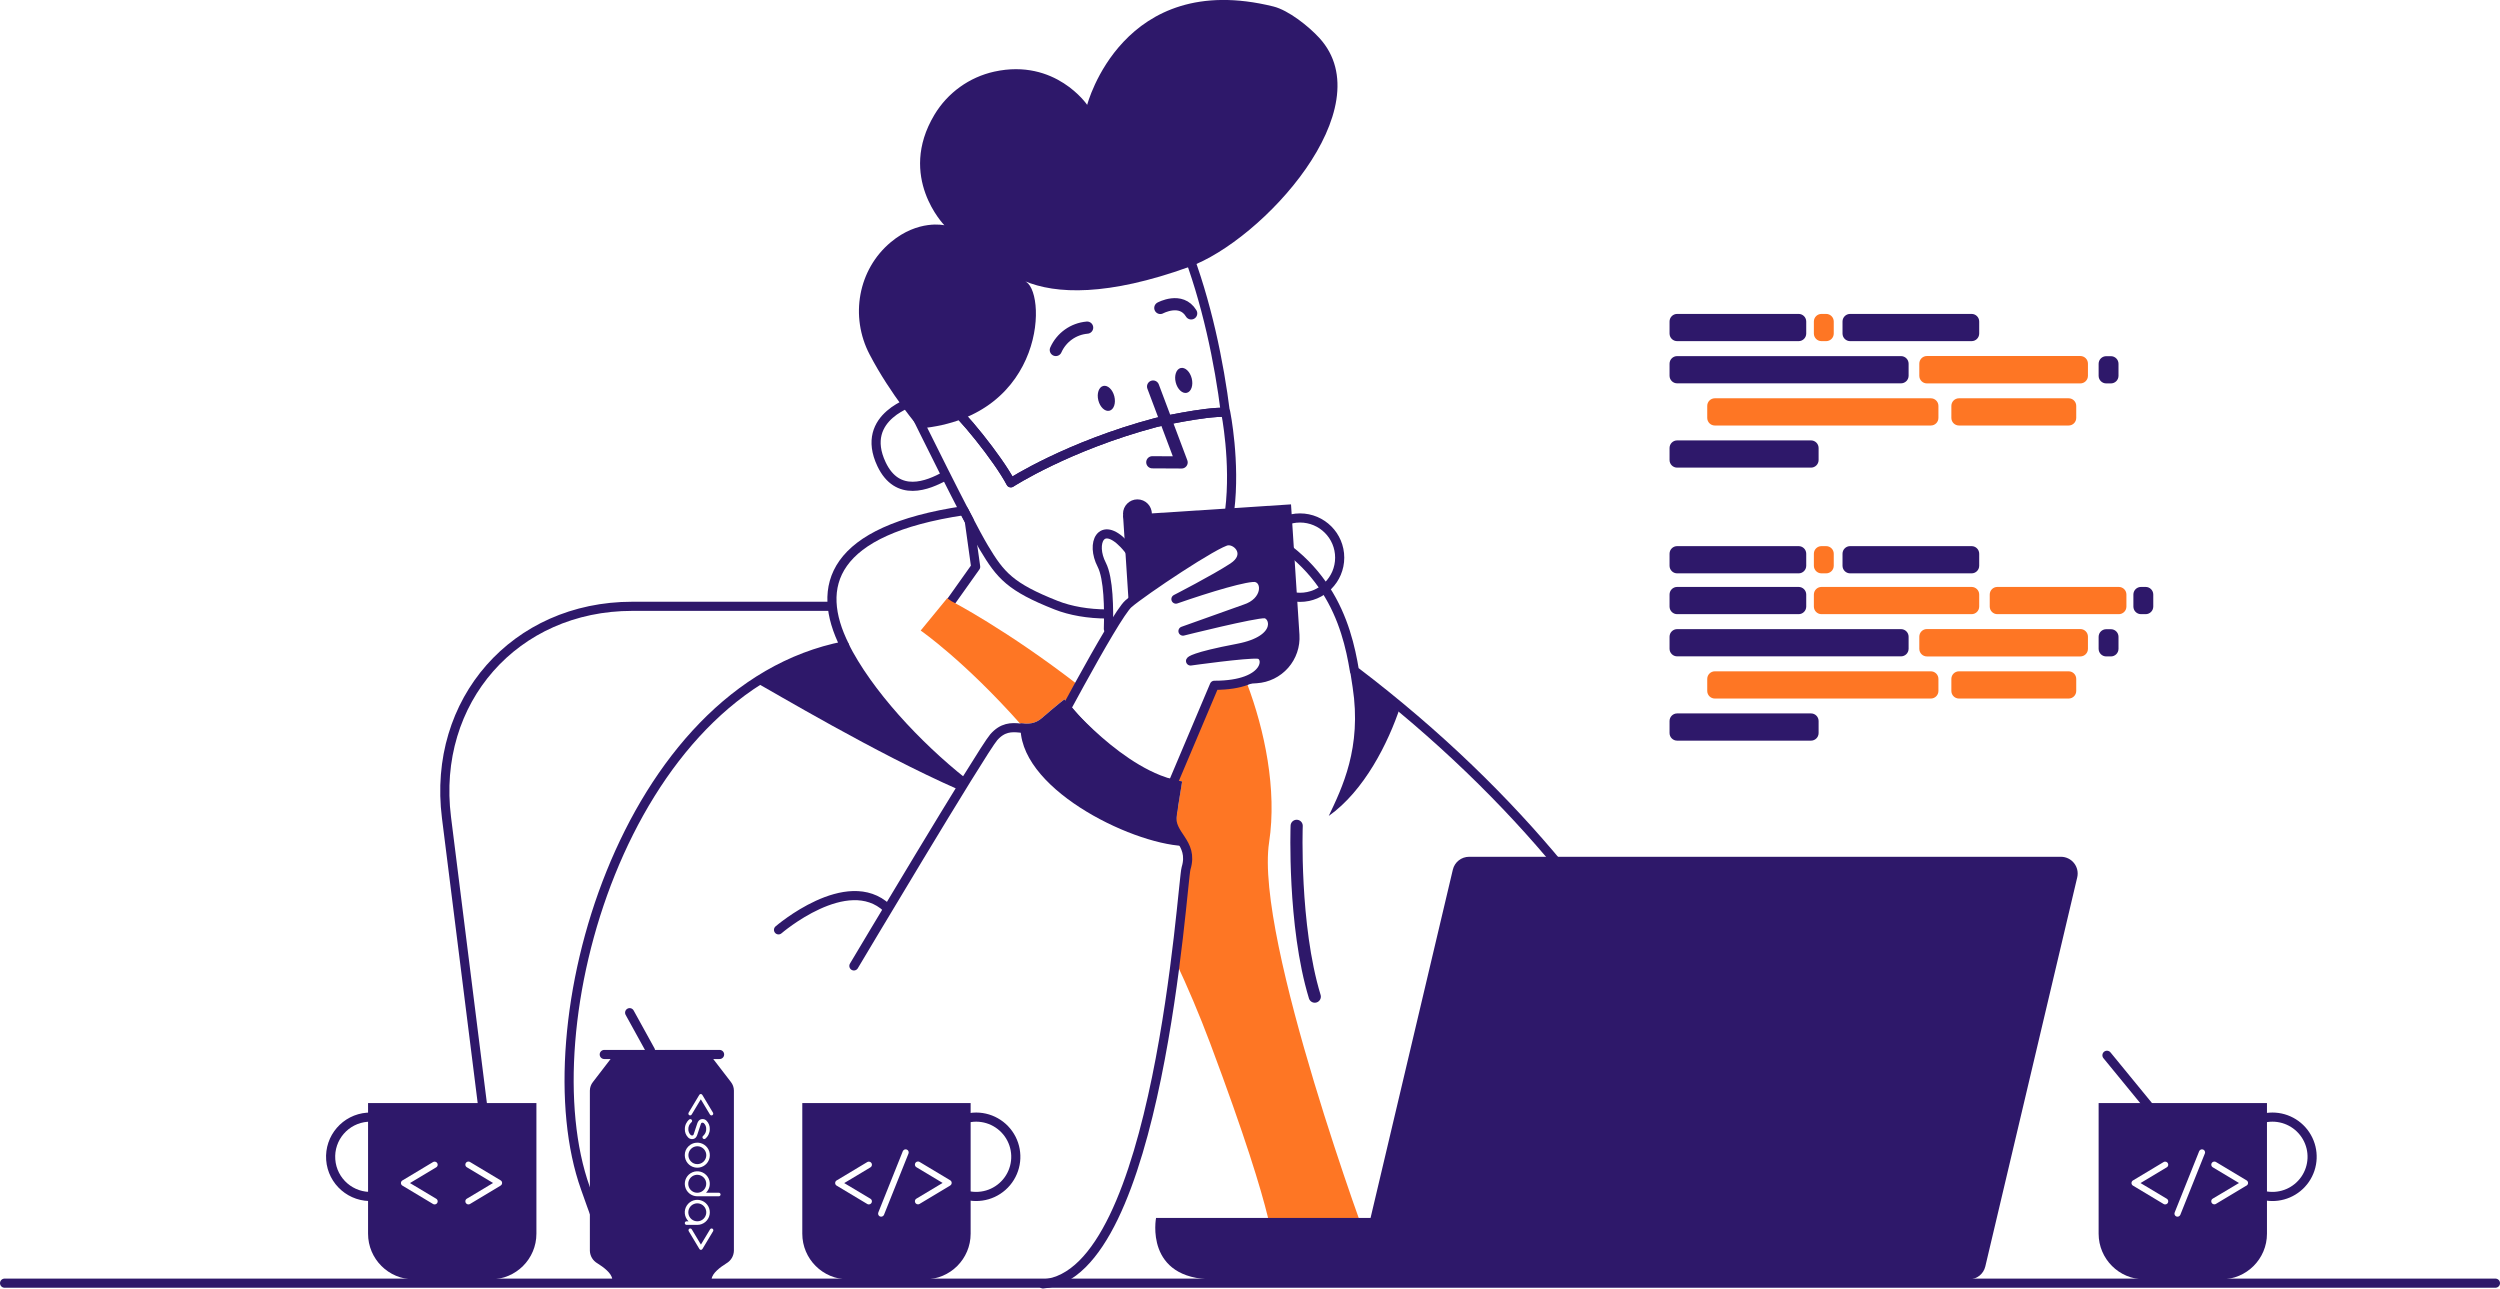
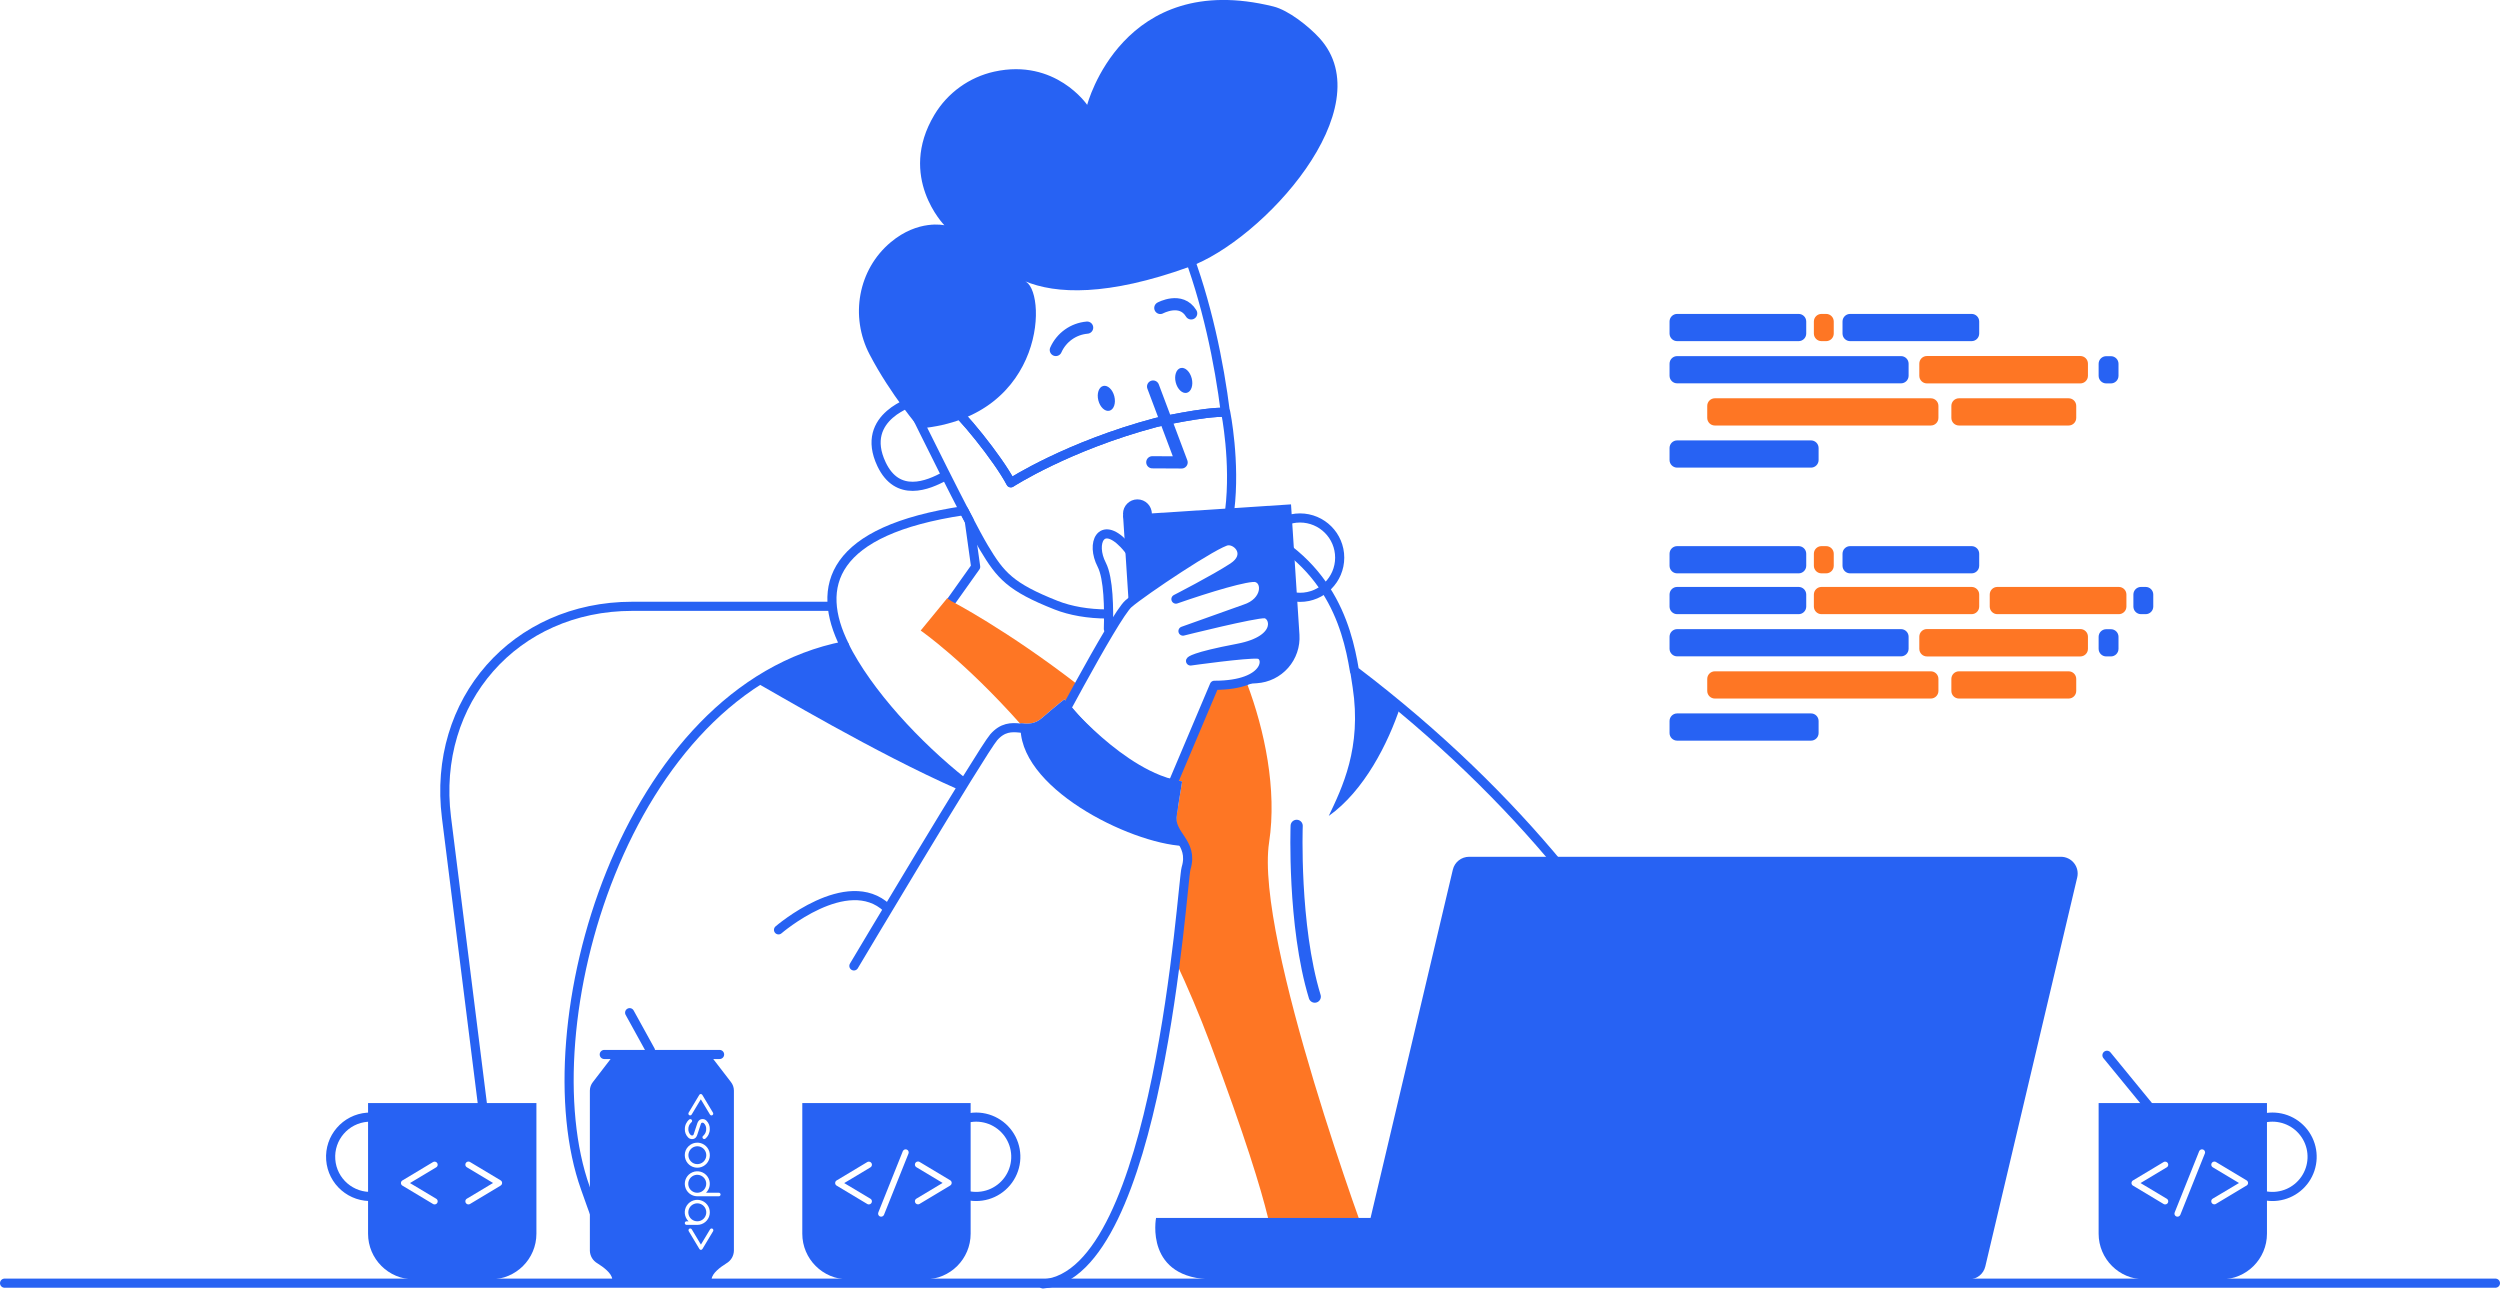
<svg xmlns="http://www.w3.org/2000/svg" viewBox="0 0 1642.48 846.52">
  <defs>
-     <style>.cls-1,.cls-3{fill:none;stroke:#2e186a;stroke-linecap:round;stroke-linejoin:round;}.cls-1{stroke-width:6px;}.cls-2{fill:#fe7624;}.cls-3{stroke-width:8px;}.cls-4{fill:#2e186a;}</style>
+     <style>.cls-1,.cls-3{fill:none;stroke:#2762f3;stroke-linecap:round;stroke-linejoin:round;}.cls-1{stroke-width:6px;}.cls-2{fill:#fe7624;}.cls-3{stroke-width:8px;}.cls-4{fill:#2762f3;}</style>
  </defs>
  <g id="Layer_2" data-name="Layer 2">
    <g id="outline">
      <g id="developer">
        <path id="chair" class="cls-1" d="M317.73,731.65l-24.4-194.59c-9.61-76.61,45-138.72,122.06-138.72H544.24" />
        <g id="body">
          <path id="hoodie" class="cls-1" d="M625,394.92l16-22.53-4.21-30.25c-1.13-2.14-2.29-4.37-3.48-6.67-87.37,13-98,49.61-78.38,88.82C410,452.59,346.9,675.05,384.6,780.6c10.74,30,19.36,60,51.27,60.34" />
          <g id="tshirt">
            <path class="cls-2" d="M670.57,475.79c0-.19,0-.38,0-.57,4.74.46,9.34.49,13.78-3.35,11-9.53,14.9-12.39,14.9-12.39s1,1.2,2.77,3.23c2.17-4,4.43-8.15,6.74-12.35C661.27,413.58,625,394.92,625,394.92L622.32,393l-17.44,21.27S633.26,433.83,670.57,475.79Z" />
            <path class="cls-2" d="M900.13,821.06s-76-204.39-66.33-267.73c5.27-34.55-3-73.73-14.42-104l-21.77,1.41-26.06,61.62c1.7.42,3.4.77,5.1,1,0,0-1,6.47-3.46,21.34-1.65,9.91,1.18,11,3.42,17.88,2.89,4.63,5.11,9.83,2.67,17.87-.8,2.63-2.7,27.4-7,61,8,17,15.64,34.94,22.8,54,46.08,122.92,41.29,136.33,41.29,136.33Z" />
          </g>
          <path id="hoodie-2" data-name="hoodie" class="cls-1" d="M1157.5,839.33c-5.47-36-44.48-229.23-267.66-398.72-5-30.28-17.65-77.94-82.66-100.22" />
          <path id="string" class="cls-3" d="M851.9,542.57s-2.4,65.28,11.89,112.21" />
          <path id="stripe" class="cls-4" d="M886.88,439.86c.71,4.26,1.26,8.18,1.79,11.62,6.14,39.82-7,66.26-15.69,84.59,23.33-16.5,39.06-47.88,47-71.81C910.39,456.58,897.3,447.62,886.88,439.86Z" />
          <path id="stripe_II" data-name="stripe II" class="cls-4" d="M557.24,422.52c-16.32,3.33-43.14,11.46-62.47,24.83,13.5,7.36,80.36,47.4,135,71.42.43-.25,3.43-5.25,4.93-7.2C604.46,487.59,572.65,453.41,557.24,422.52Z" />
        </g>
        <g id="head">
          <path id="ear" class="cls-1" d="M601.25,263.25S564.14,273.31,579.16,305c10.44,22,30.26,14.18,42.08,7.51" />
          <path id="face" class="cls-1" d="M611.15,269.27l11.66-3.91c7.69,4.65,33.09,36.21,41.28,51.85,0,0,37.29-24.19,95.5-39.66,0,0,31.69-7.24,45.47-6.66-4-32-12.18-72.88-26.58-109.43-21.42-54.33-87.7-33.25-97.32-30-103.37,35.17-70.11,137.58-70.11,137.58Z" />
          <path id="beard" class="cls-1" d="M727.49,403.37c-12.44,0-24.27-2.07-33.58-5.75-30.2-11.93-36.62-19.62-47.46-37.76s-44.81-87.39-44.81-87.39l21.17-7.11c7.69,4.65,33.09,36.21,41.28,51.85,0,0,37.29-24.19,95.5-39.66,0,0,32-7.32,45.69-6.66,0,0,6.54,32.54,2.62,64.44" />
          <path id="hair" class="cls-4" d="M604.24,281.52s-19.12-22.17-32.93-48.66c-13-24.9-7.61-55.75,13.94-73.75C603.29,144,620.46,148,620.46,148s-31.06-31.64-6.57-72.57a61.32,61.32,0,0,1,39.38-28.38c40.2-8.81,61,21.85,61,21.85s23.1-89.19,122.31-64.65c10,2.48,23.23,13.06,30.2,20.66C909,71,829.46,158,781.07,175.42c-53.13,19.12-87.3,18.07-108.18,9.13C687.9,189.12,688.45,273.79,604.24,281.52Z" />
          <polyline id="nose" class="cls-3" points="757.57 253.95 776.31 303.81 757.05 303.71" />
          <circle id="mouth" class="cls-4" cx="747.28" cy="337.55" r="9.47" />
          <ellipse id="eye_II" data-name="eye II" class="cls-4" cx="777.71" cy="249.86" rx="5.42" ry="8.39" transform="translate(-37.39 196.21) rotate(-14.04)" />
          <ellipse id="eye" class="cls-4" cx="726.86" cy="261.64" rx="5.42" ry="8.39" transform="translate(-41.77 184.22) rotate(-14.04)" />
          <path id="brow_II" data-name="brow II" class="cls-3" d="M693.66,229.94a24.85,24.85,0,0,1,20.58-14.69" />
          <path id="brow" class="cls-3" d="M762.32,202.32s13.64-7.43,20.27,3.58" />
        </g>
        <path id="laptop" class="cls-4" d="M1354,562.9H965.2a11,11,0,0,0-10.7,8.47L900.44,800.19H759.51s-7.81,40.34,37.73,40.34h496.39a11,11,0,0,0,10.7-8.47l60.39-255.63A11,11,0,0,0,1354,562.9Z" />
        <g id="code_lines" data-name="code lines">
          <rect class="cls-2" x="1191.7" y="206.24" width="13.06" height="17.89" rx="5" />
          <rect class="cls-4" x="1096.88" y="206.24" width="89.8" height="17.89" rx="5" />
          <rect class="cls-4" x="1096.88" y="289.34" width="97.93" height="17.89" rx="5" />
          <rect class="cls-2" x="1121.64" y="261.67" width="151.89" height="17.89" rx="5" />
          <rect class="cls-2" x="1282.03" y="261.67" width="82.04" height="17.89" rx="5" />
          <rect class="cls-4" x="1378.78" y="234.01" width="13.06" height="17.89" rx="5" />
          <rect class="cls-4" x="1096.88" y="233.96" width="157.06" height="17.89" rx="5" />
          <rect class="cls-4" x="1210.52" y="206.24" width="89.8" height="17.89" rx="5" />
          <rect class="cls-2" x="1260.97" y="233.9" width="110.79" height="18" rx="5" />
        </g>
        <g id="code_lines-2" data-name="code lines">
          <rect class="cls-4" x="1096.88" y="385.61" width="89.8" height="17.89" rx="5" />
          <rect class="cls-4" x="1096.88" y="468.71" width="97.93" height="17.89" rx="5" />
          <rect class="cls-2" x="1121.64" y="441.05" width="151.89" height="17.89" rx="5" />
          <rect class="cls-2" x="1282.03" y="441.05" width="82.04" height="17.89" rx="5" />
          <rect class="cls-4" x="1378.78" y="413.38" width="13.06" height="17.89" rx="5" />
          <rect class="cls-4" x="1401.62" y="385.61" width="13.06" height="17.89" rx="5" />
          <rect class="cls-4" x="1096.88" y="413.33" width="157.06" height="17.89" rx="5" />
          <rect class="cls-2" x="1191.7" y="385.61" width="108.62" height="17.89" rx="5" />
          <rect class="cls-2" x="1307.24" y="385.61" width="89.8" height="17.89" rx="5" />
          <rect class="cls-2" x="1191.7" y="358.8" width="13.06" height="17.89" rx="5" />
          <rect class="cls-4" x="1096.88" y="358.8" width="89.8" height="17.89" rx="5" />
          <rect class="cls-4" x="1210.52" y="358.8" width="89.8" height="17.89" rx="5" />
          <rect class="cls-2" x="1260.97" y="413.28" width="110.79" height="18" rx="5" />
        </g>
        <g id="mug">
          <path id="handle" class="cls-1" d="M1484.34,735.41a26.47,26.47,0,0,1,6.76-1.41,26.07,26.07,0,1,1-2.15,51.76" />
          <line id="spoon" class="cls-1" x1="1421.52" y1="738.81" x2="1384.25" y2="693.31" />
          <path id="mug-2" data-name="mug" class="cls-4" d="M1378.78,724.71v85.81a30,30,0,0,0,30,30h50.6a30,30,0,0,0,30-30V724.71Zm44.74,62.83a2,2,0,0,1,1,1.76,2,2,0,0,1-2,2,2,2,0,0,1-1-.25l-20-12a2,2,0,0,1,0-3.62l20-12a2,2,0,0,1,1-.25,2,2,0,0,1,2,2,2,2,0,0,1-1,1.76l-17.21,10.32Zm25-29.58-16.1,40.25a2.09,2.09,0,0,1-.4.55,2,2,0,0,1-1.43.6,2,2,0,0,1-2-2,2,2,0,0,1,.18-.85l16.1-40.25a2.08,2.08,0,0,1,.43-.58,1.89,1.89,0,0,1,1.41-.58,2,2,0,0,1,2,2A2.11,2.11,0,0,1,1448.52,758ZM1475.77,779l-20,12a2,2,0,0,1-1,.25,2,2,0,0,1-2-2,2,2,0,0,1,1-1.76L1471,777.23l-17.21-10.32a2,2,0,0,1-1-1.76,2,2,0,0,1,.59-1.42,2,2,0,0,1,1.43-.59,2,2,0,0,1,1,.25l20,12a2,2,0,0,1,0,3.62Z" />
        </g>
        <g id="tea">
          <path id="handle-2" data-name="handle" class="cls-1" d="M245.2,786a26.07,26.07,0,1,1-3.83-52,25.69,25.69,0,0,1,4.73.08" />
          <path id="ug" class="cls-4" d="M241.81,724.71v85.81a30,30,0,0,0,30,30h50.61a30,30,0,0,0,30-30V724.71Zm44.75,62.83a2,2,0,0,1,1,1.76,2,2,0,0,1-2,2,2,2,0,0,1-1-.25l-20-12a2,2,0,0,1,0-3.62l20-12a2,2,0,0,1,1-.25,2,2,0,0,1,2,2,2,2,0,0,1-1,1.76l-17.21,10.32Zm42.18-8.5-20,12a2,2,0,0,1-1,.25,1.91,1.91,0,0,1-1.42-.59,1.93,1.93,0,0,1-.59-1.42,2,2,0,0,1,1-1.76l17.21-10.31-17.21-10.32a2,2,0,0,1-1-1.76,2,2,0,0,1,2-2,2,2,0,0,1,1,.25l20,12a2,2,0,0,1,0,3.62Z" />
        </g>
        <g id="soda">
          <line id="line" class="cls-1" x1="427.34" y1="690.13" x2="413.67" y2="665.32" />
          <line id="line-2" data-name="line" class="cls-1" x1="396.99" y1="692.78" x2="472.76" y2="692.78" />
          <g id="can">
            <path class="cls-4" d="M462.27,773.58a5.9,5.9,0,1,0,1.71,4.15A5.69,5.69,0,0,0,462.27,773.58Z" />
            <path class="cls-4" d="M458.11,764.82A5.87,5.87,0,1,0,454,763.1,5.65,5.65,0,0,0,458.11,764.82Z" />
            <path class="cls-4" d="M462.27,800.67a5.9,5.9,0,1,0-4.16,1.71A5.68,5.68,0,0,0,462.27,800.67Z" />
            <path class="cls-4" d="M480.21,710.88l-13.29-17.29H402.83l-13.29,17.29a9.15,9.15,0,0,0-2,5.61V821.75A9.84,9.84,0,0,0,392.5,830c4.11,2.56,9.35,6.52,9.72,10.31h65.31c.36-3.79,5.6-7.75,9.71-10.31a9.84,9.84,0,0,0,4.93-8.27V716.49A9.2,9.2,0,0,0,480.21,710.88Zm-27.82,20.19,7-11.68a1.21,1.21,0,0,1,1-.65,1.23,1.23,0,0,1,1.06.65l7,11.68a1.15,1.15,0,0,1,.15.59,1.11,1.11,0,0,1-.34.82,1.14,1.14,0,0,1-.83.35,1.19,1.19,0,0,1-1-.6l-6-10-6,10a1.2,1.2,0,0,1-1,.6,1.14,1.14,0,0,1-.83-.35,1.12,1.12,0,0,1-.35-.82A1.15,1.15,0,0,1,452.39,731.07Zm.46,4.4a1.12,1.12,0,0,1,.69-.22,1.14,1.14,0,0,1,.83.35,1.12,1.12,0,0,1,.34.83,1,1,0,0,1-.31.77l-.44.43a5.67,5.67,0,0,0-1.72,4.15,5.12,5.12,0,0,0,1.53,3.89,1.55,1.55,0,0,0,1,.35,1,1,0,0,0,.94-.72l2.39-7.22a5.14,5.14,0,0,1,1.05-1.86,3.32,3.32,0,0,1,2.48-1,3.5,3.5,0,0,1,2.54,1.08,7.41,7.41,0,0,1,2.15,5.52,8.14,8.14,0,0,1-2.95,6.31.94.94,0,0,1-.69.22,1.16,1.16,0,0,1-1.17-1.17,1,1,0,0,1,.31-.78l.44-.43a5.66,5.66,0,0,0,1.71-4.15,5.11,5.11,0,0,0-1.52-3.89,1.57,1.57,0,0,0-1-.35,1,1,0,0,0-.94.72l-2.4,7.22a5.15,5.15,0,0,1-1,1.86,3.32,3.32,0,0,1-2.48,1,3.5,3.5,0,0,1-2.54-1.08,7.41,7.41,0,0,1-2.15-5.52A8.13,8.13,0,0,1,452.85,735.47Zm-.55,17.67a8.23,8.23,0,1,1-2.4,5.81A7.91,7.91,0,0,1,452.3,753.14Zm-2.06,51.25a1.18,1.18,0,0,1,.83-2h1.29a8.23,8.23,0,1,1,5.75,2.35h-7A1.13,1.13,0,0,1,450.24,804.39Zm18.29,4.45-7,11.68a1.23,1.23,0,0,1-1.06.65,1.21,1.21,0,0,1-1-.65l-7-11.68a1.15,1.15,0,0,1-.15-.59,1.12,1.12,0,0,1,.35-.82,1.1,1.1,0,0,1,.83-.35,1.2,1.2,0,0,1,1,.6l6,10,6-10a1.19,1.19,0,0,1,1-.6,1.18,1.18,0,0,1,1.17,1.17A1.15,1.15,0,0,1,468.53,808.84Zm4.53-23.23a1.13,1.13,0,0,1-.83.34H458.11a8.21,8.21,0,1,1,5.82-2.41l-.06.06h8.36a1.14,1.14,0,0,1,.83.35,1.13,1.13,0,0,1,.35.83A1.16,1.16,0,0,1,473.06,785.61Z" />
          </g>
        </g>
        <g id="hand">
          <path id="thumb" class="cls-1" d="M728.2,413.19c.41-12.93.21-33.28-4.38-42.17-7.29-14.11-.49-29.17,14.42-13.76,8.5,8.78,12.67,20.43,14.69,28.82" />
          <circle class="cls-1" cx="854.1" cy="366.37" r="26.07" />
          <path id="sleeve" class="cls-1" d="M685.24,843.52c76.2-5.69,91.36-264.23,94-273.06,5.29-17.44-11.32-21.53-9.14-35.34s.49-20,.49-20c-35.77-5.82-70.51-50.8-70.51-50.8s-3.6,2.63-13.85,11.39-21.69-4.7-33.39,8.72C645.12,493.38,561,634.6,561,634.6" />
          <path id="welt" class="cls-4" d="M773.19,534.71c2.48-14.87,3.46-21.34,3.46-21.34-38.09-5.86-77.37-53.89-77.37-53.89s-3.88,2.86-14.9,12.39c-4.44,3.84-9,3.81-13.78,3.35-3.37,41.71,71.45,78.84,106.89,80.59C775.23,545.79,771.32,546,773.19,534.71Z" />
          <path id="line-3" data-name="line" class="cls-1" d="M511.48,610.91s45.1-38.92,71.28-14.4" />
          <path id="hand-2" data-name="hand" class="cls-1" d="M684.44,495.72,760,539.65l37.82-89.42c36.49.06,36.33-19.76,28.69-20.44s-44.33,4.47-44.33,4.47,1.19-2.67,31-8.33,24.21-22.27,17.8-22.72-53.78,11.42-53.78,11.42l40.7-14.53c14.49-4.6,15-18.64,7.43-20.62-5-1.31-31.66,6.75-52.76,14.13,0,0,25.36-13,37.39-20.86s3.62-18.11-3.41-17.47-55.87,33.3-65.17,41.39S684.44,495.72,684.44,495.72Z" />
        </g>
        <g id="coffe">
          <path id="handle-3" data-name="handle" class="cls-1" d="M635.24,734.65a27.18,27.18,0,0,1,4.18-.65,26.07,26.07,0,1,1-5.77,50.92" />
          <path id="mug-3" data-name="mug" class="cls-4" d="M527.1,724.71v85.81a30,30,0,0,0,30,30h50.6a30,30,0,0,0,30-30V724.71Zm44.74,62.83a2,2,0,0,1,1,1.76,2,2,0,0,1-2,2,2,2,0,0,1-1-.25l-20-12a2,2,0,0,1,0-3.62l20-12a2,2,0,0,1,1-.25,2,2,0,0,1,1.42.59,1.91,1.91,0,0,1,.59,1.42,2,2,0,0,1-1,1.76l-17.21,10.32Zm25-29.58-16.1,40.25a2.13,2.13,0,0,1-.41.55,2,2,0,0,1-1.43.6,2,2,0,0,1-2-2,2.19,2.19,0,0,1,.17-.85l16.1-40.25a2.29,2.29,0,0,1,.43-.58,1.92,1.92,0,0,1,1.41-.58,2,2,0,0,1,2,2A2.27,2.27,0,0,1,596.85,758ZM624.09,779l-20,12a2,2,0,0,1-1,.25,2,2,0,0,1-2-2,2,2,0,0,1,1-1.76l17.2-10.31-17.2-10.32a2,2,0,0,1-1-1.76,1.91,1.91,0,0,1,.59-1.42,2,2,0,0,1,1.42-.59,2,2,0,0,1,1,.25l20,12a2,2,0,0,1,0,3.62Z" />
        </g>
        <line id="line-4" data-name="line" class="cls-1" x1="3" y1="843.03" x2="1639.48" y2="843.03" />
        <path class="cls-4" d="M853.73,417l-5.54-85.63-110.37,7.15,3.75,57.94c9.81-8.39,58-40.57,64.95-41.2s15.44,9.62,3.41,17.47-37.39,20.86-37.39,20.86c21.1-7.38,47.79-15.44,52.76-14.13,7.58,2,7.06,16-7.43,20.62l-40.7,14.53s47.37-11.87,53.78-11.42,12,17.06-17.8,22.72-31,8.33-31,8.33,36.7-5.16,44.33-4.47,7.8,20.5-28.69,20.44l-.21.49,28.12-1.82A30,30,0,0,0,853.73,417Z" />
      </g>
    </g>
  </g>
</svg>
